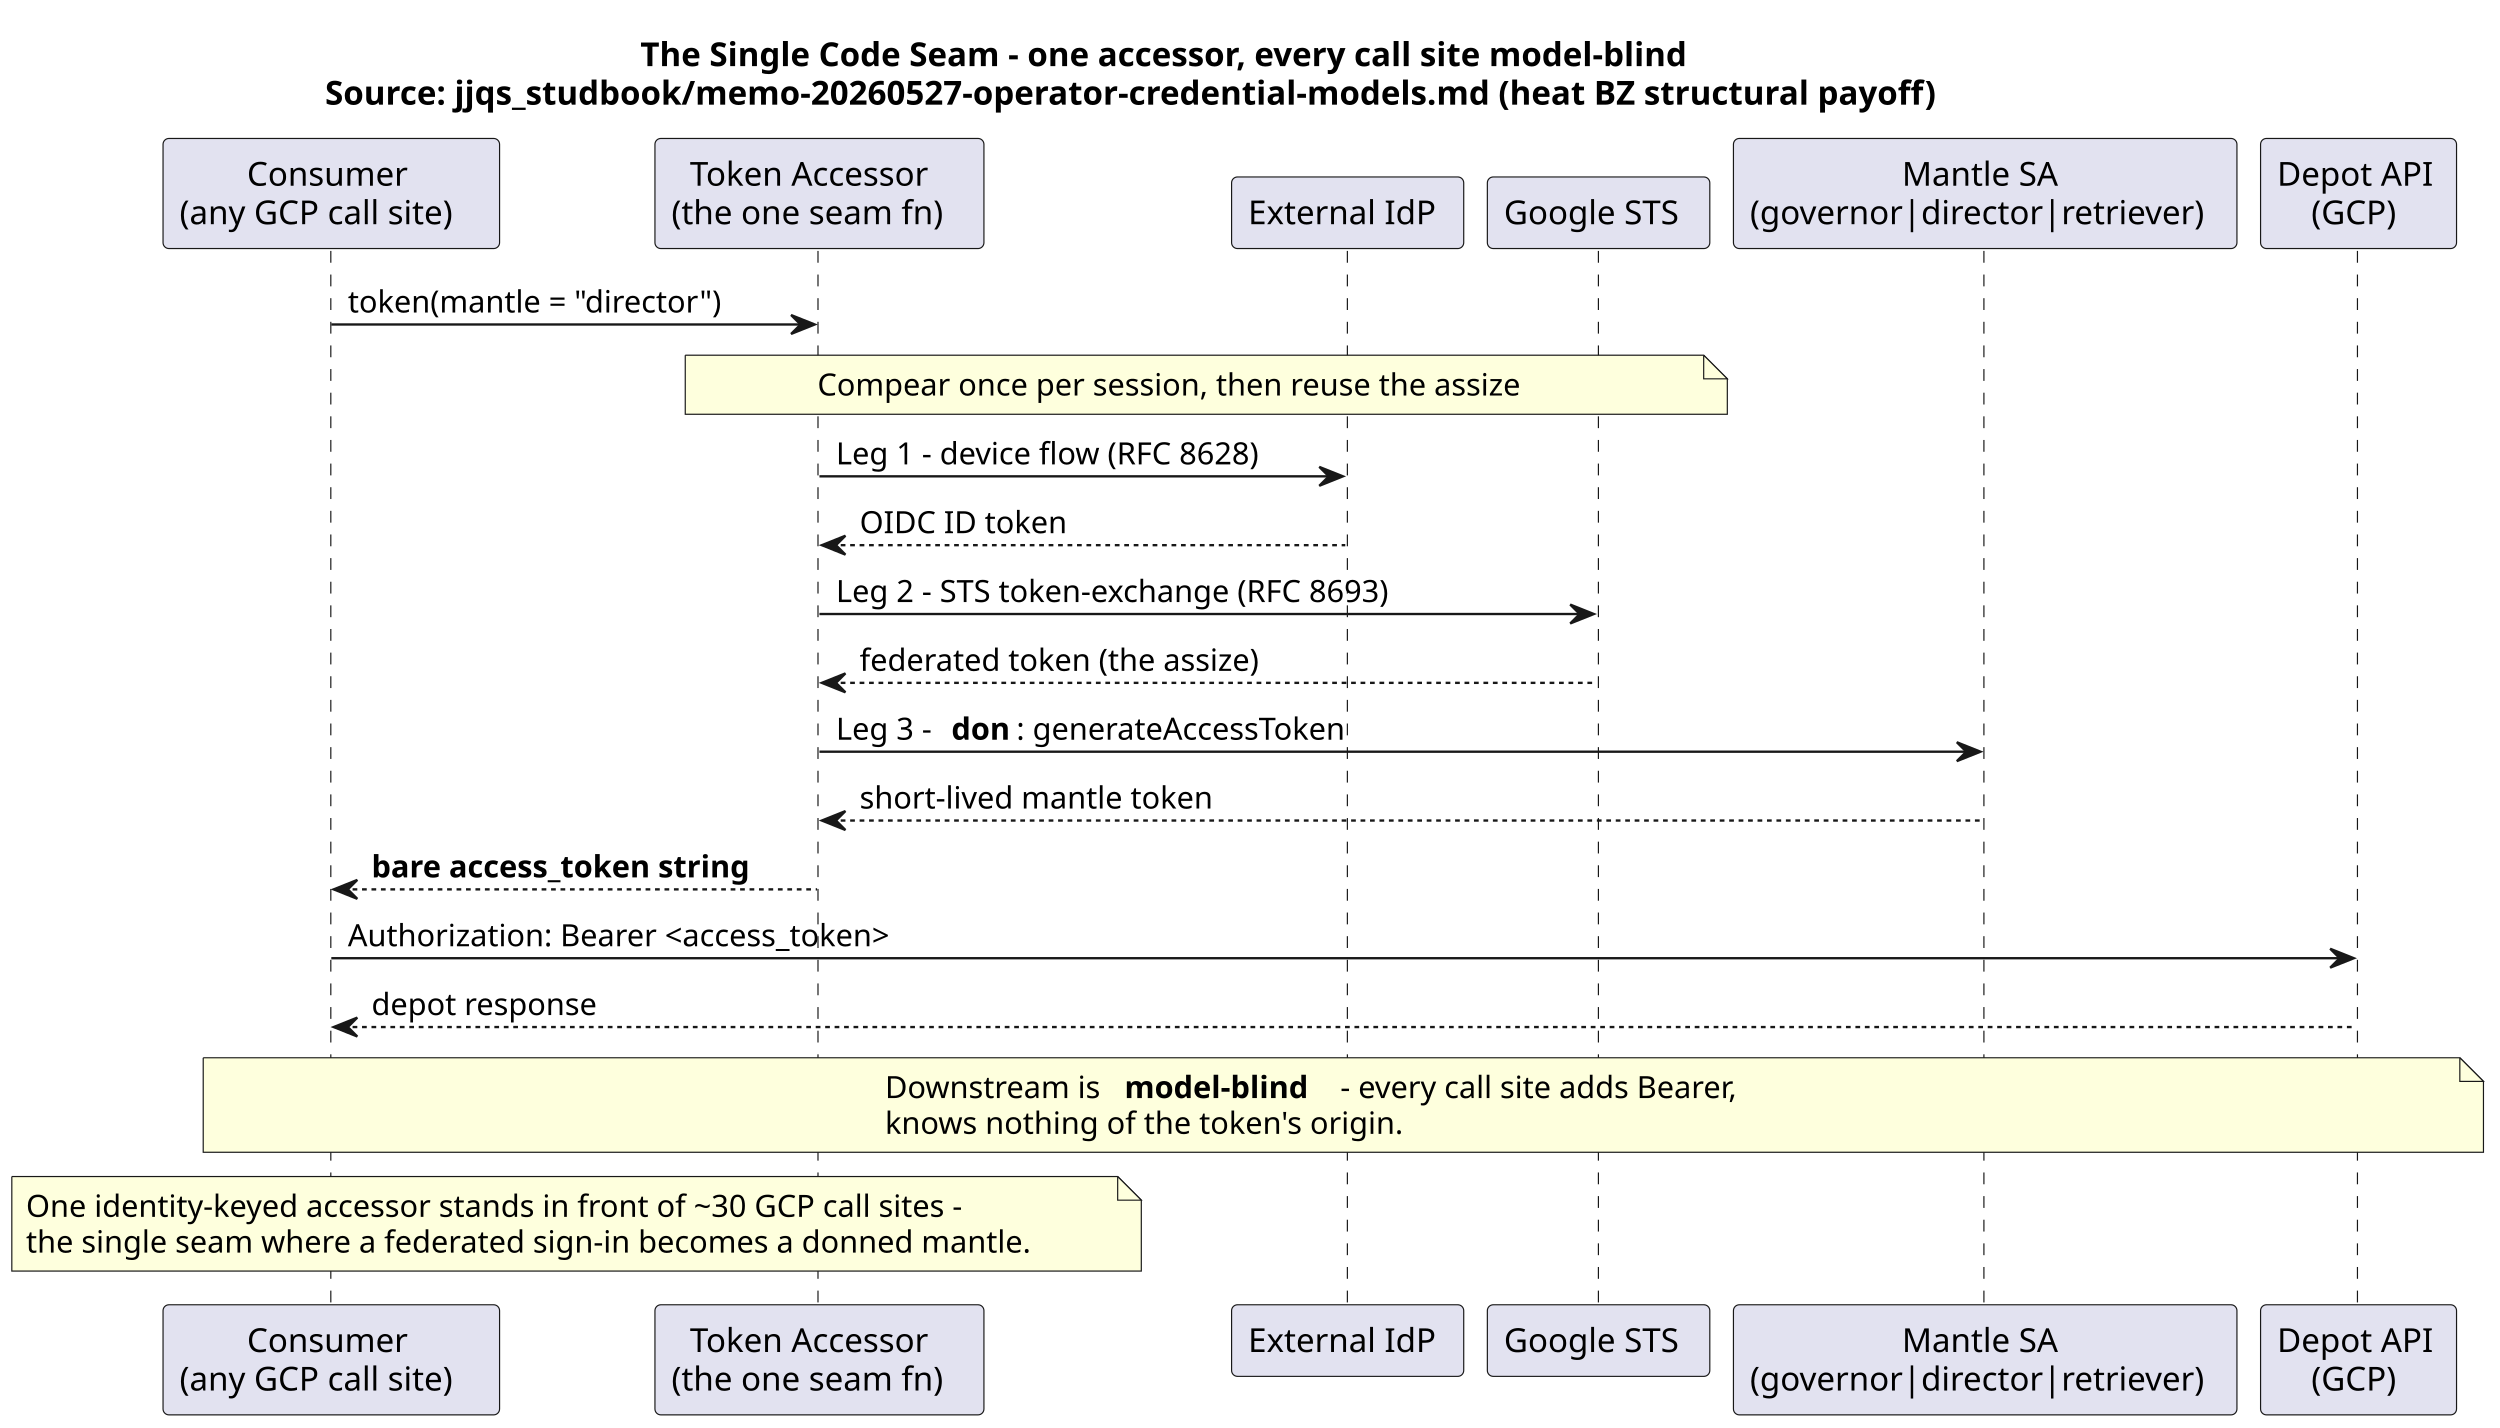
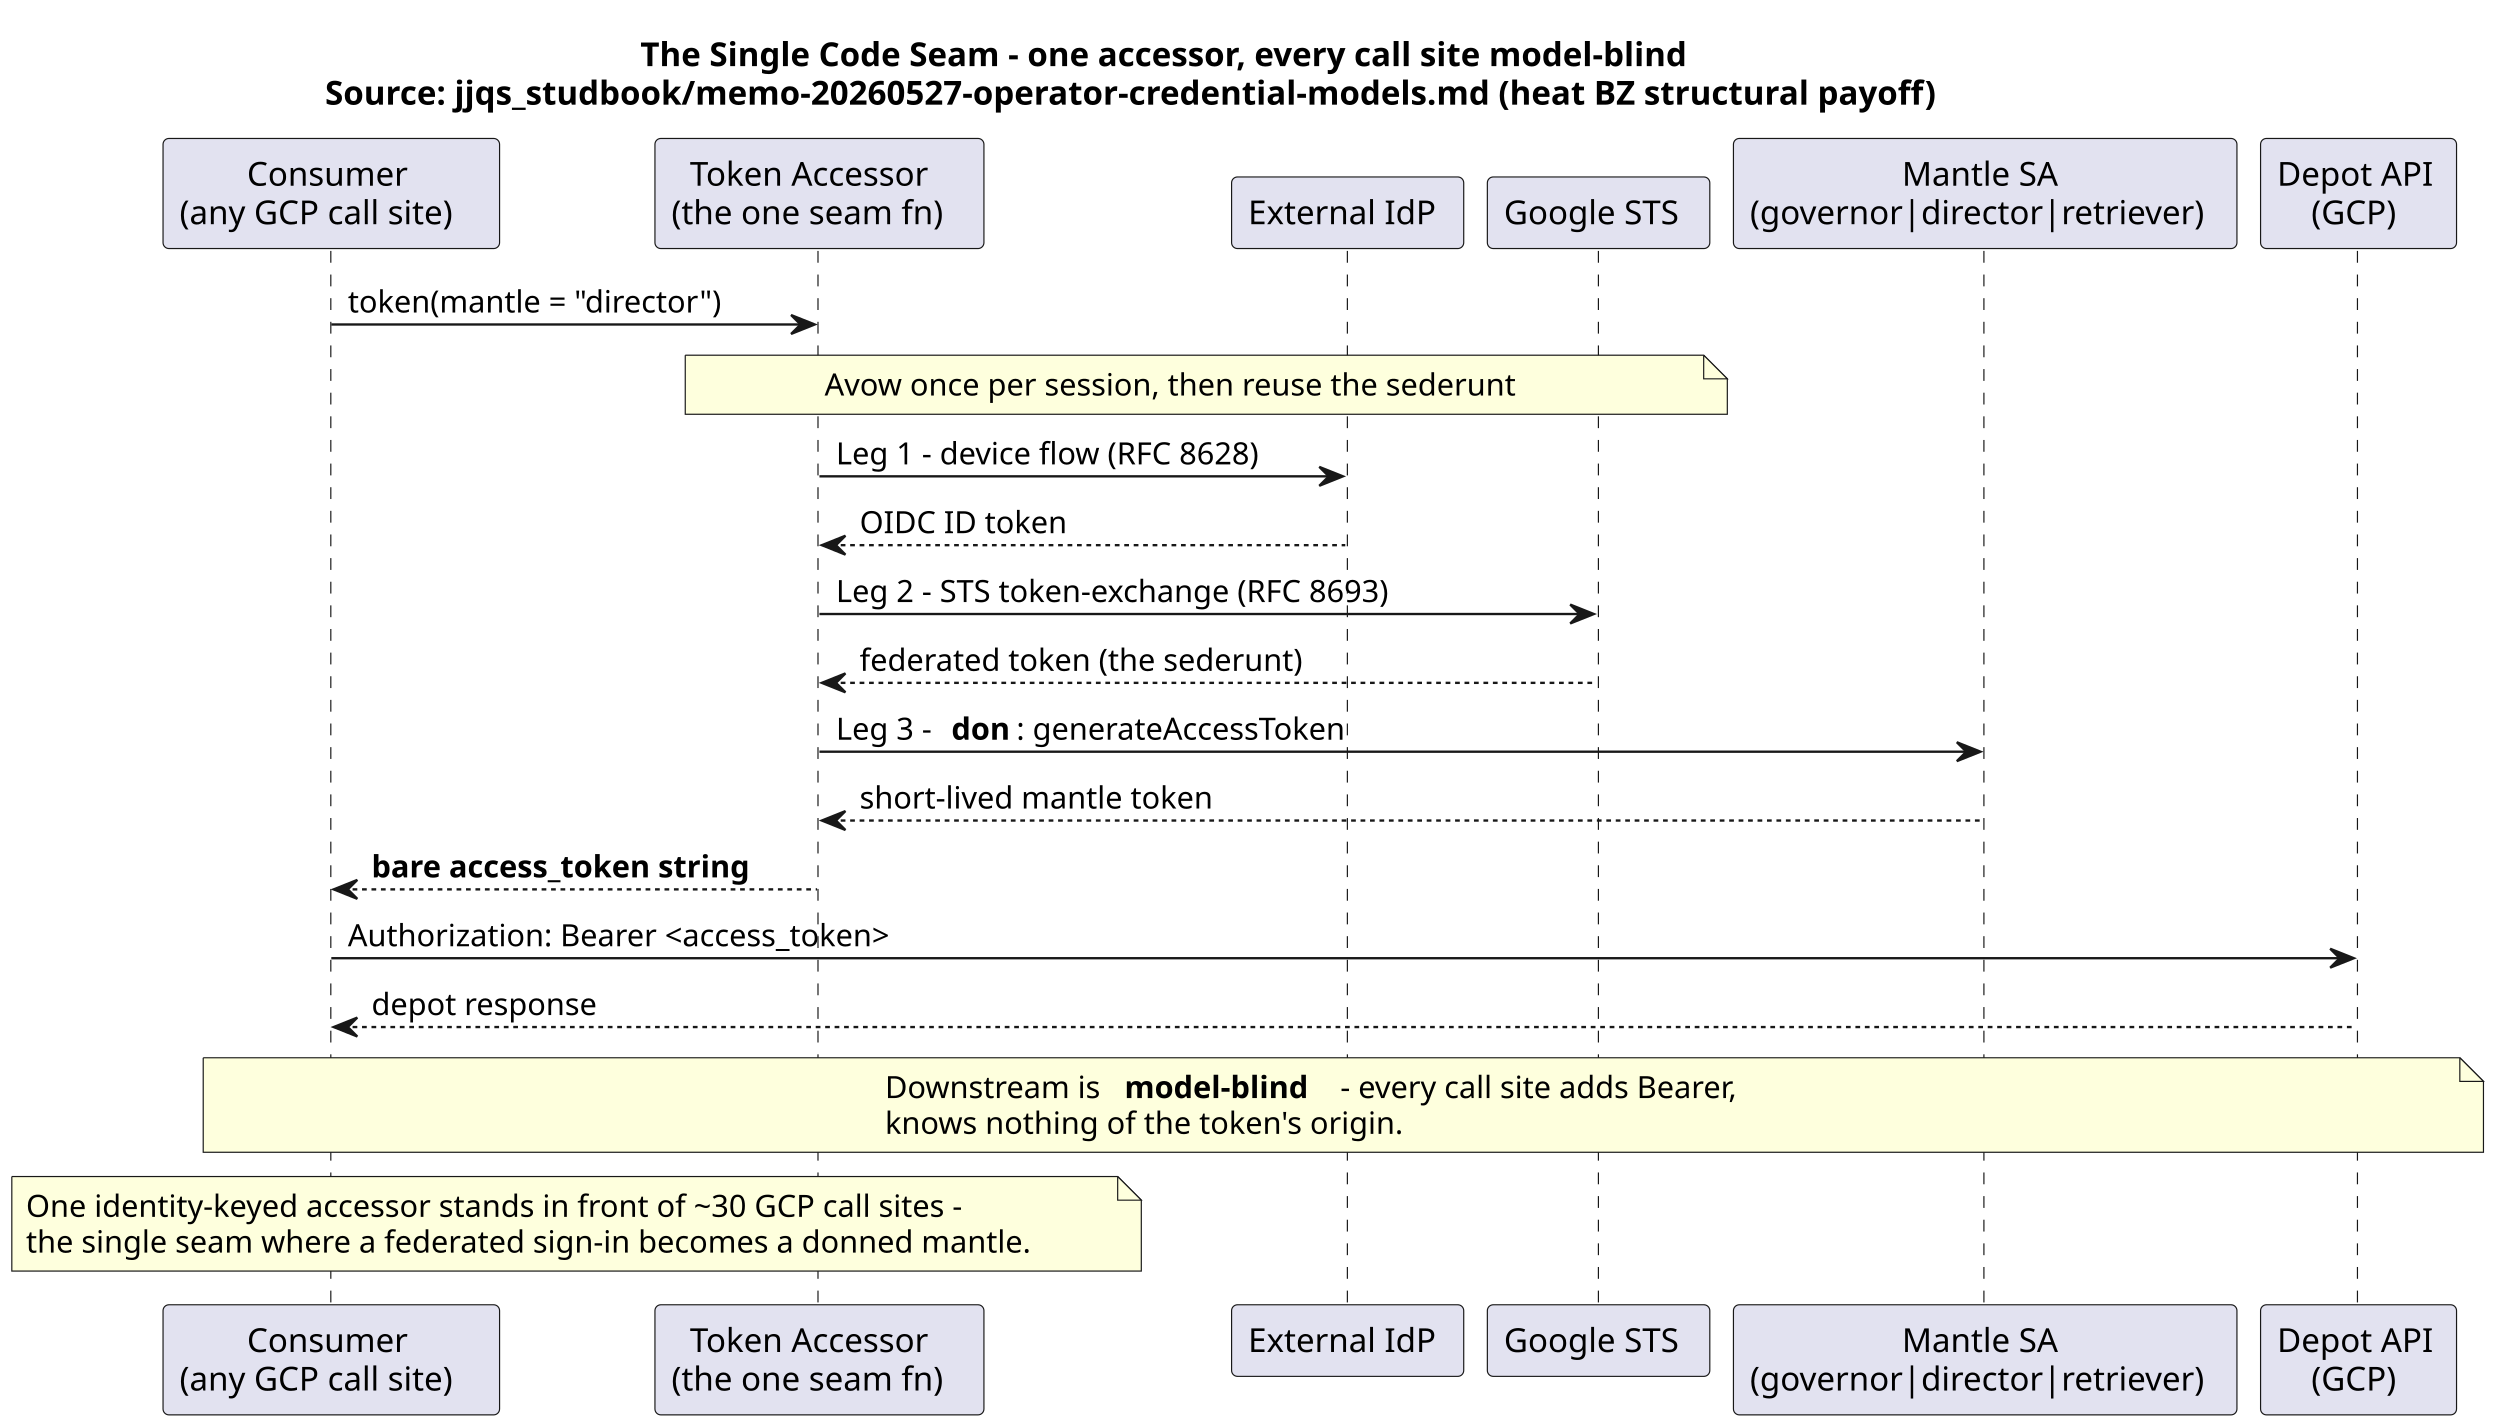
<svg xmlns="http://www.w3.org/2000/svg" contentStyleType="text/css" data-diagram-type="SEQUENCE" height="604px" preserveAspectRatio="none" style="width:1058px;height:604px;background:#FFFFFF;" version="1.1" viewBox="0 0 1058 604" width="1058px" zoomAndPan="magnify">
  <defs />
  <g>
    <text fill="#000000" font-family="sans-serif" font-size="14" font-weight="bold" lengthAdjust="spacing" textLength="513.625" x="270.991" y="27.995">The Single Code Seam - one accessor, every call site model-blind</text>
    <text fill="#000000" font-family="sans-serif" font-size="14" font-weight="bold" lengthAdjust="spacing" textLength="780.466" x="137.571" y="44.292">Source: jjqs_studbook/memo-20260527-operator-credential-models.md (heat BZ structural payoff)</text>
    <g class="participant-lifeline" data-entity-uid="part1" data-qualified-name="CONS" id="part1-lifeline">
      <g>
        <rect fill="#000000" fill-opacity="0" height="446.992" width="8" x="136.21" y="106.188" />
        <line style="stroke:#181818;stroke-width:0.5;stroke-dasharray:5,5;" x1="140" x2="140" y1="106.188" y2="553.18" />
      </g>
    </g>
    <g class="participant-lifeline" data-entity-uid="part2" data-qualified-name="ACC" id="part2-lifeline">
      <g>
        <rect fill="#000000" fill-opacity="0" height="446.992" width="8" x="342.788" y="106.188" />
        <line style="stroke:#181818;stroke-width:0.5;stroke-dasharray:5,5;" x1="346.174" x2="346.174" y1="106.188" y2="553.18" />
      </g>
    </g>
    <g class="participant-lifeline" data-entity-uid="part3" data-qualified-name="IDP" id="part3-lifeline">
      <g>
        <rect fill="#000000" fill-opacity="0" height="446.992" width="8" x="566.326" y="106.188" />
        <line style="stroke:#181818;stroke-width:0.5;stroke-dasharray:5,5;" x1="570.207" x2="570.207" y1="106.188" y2="553.18" />
      </g>
    </g>
    <g class="participant-lifeline" data-entity-uid="part4" data-qualified-name="STS" id="part4-lifeline">
      <g>
        <rect fill="#000000" fill-opacity="0" height="446.992" width="8" x="672.518" y="106.188" />
        <line style="stroke:#181818;stroke-width:0.5;stroke-dasharray:5,5;" x1="676.446" x2="676.446" y1="106.188" y2="553.18" />
      </g>
    </g>
    <g class="participant-lifeline" data-entity-uid="part5" data-qualified-name="SA" id="part5-lifeline">
      <g>
        <rect fill="#000000" fill-opacity="0" height="446.992" width="8" x="836.132" y="106.188" />
        <line style="stroke:#181818;stroke-width:0.5;stroke-dasharray:5,5;" x1="839.59" x2="839.59" y1="106.188" y2="553.18" />
      </g>
    </g>
    <g class="participant-lifeline" data-entity-uid="part6" data-qualified-name="GCP" id="part6-lifeline">
      <g>
        <rect fill="#000000" fill-opacity="0" height="446.992" width="8" x="994.14" y="106.188" />
        <line style="stroke:#181818;stroke-width:0.5;stroke-dasharray:5,5;" x1="997.673" x2="997.673" y1="106.188" y2="553.18" />
      </g>
    </g>
    <g class="participant participant-head" data-entity-uid="part1" data-qualified-name="CONS" id="part1-head">
      <rect fill="#E2E2F0" height="46.594" rx="2.5" ry="2.5" style="stroke:#181818;stroke-width:0.5;" width="142.42" x="69" y="58.594" />
      <text fill="#000000" font-family="sans-serif" font-size="14" lengthAdjust="spacing" textLength="71.388" x="104.516" y="78.589">Consumer</text>
      <text fill="#000000" font-family="sans-serif" font-size="14" lengthAdjust="spacing" textLength="128.42" x="76" y="94.886">(any GCP call site)</text>
    </g>
    <g class="participant participant-tail" data-entity-uid="part1" data-qualified-name="CONS" id="part1-tail">
      <rect fill="#E2E2F0" height="46.594" rx="2.5" ry="2.5" style="stroke:#181818;stroke-width:0.5;" width="142.42" x="69" y="552.18" />
      <text fill="#000000" font-family="sans-serif" font-size="14" lengthAdjust="spacing" textLength="71.388" x="104.516" y="572.175">Consumer</text>
      <text fill="#000000" font-family="sans-serif" font-size="14" lengthAdjust="spacing" textLength="128.42" x="76" y="588.472">(any GCP call site)</text>
    </g>
    <g class="participant participant-head" data-entity-uid="part2" data-qualified-name="ACC" id="part2-head">
      <rect fill="#E2E2F0" height="46.594" rx="2.5" ry="2.5" style="stroke:#181818;stroke-width:0.5;" width="139.227" x="277.174" y="58.594" />
      <text fill="#000000" font-family="sans-serif" font-size="14" lengthAdjust="spacing" textLength="109.655" x="291.96" y="78.589">Token Accessor</text>
      <text fill="#000000" font-family="sans-serif" font-size="14" lengthAdjust="spacing" textLength="125.228" x="284.174" y="94.886">(the one seam fn)</text>
    </g>
    <g class="participant participant-tail" data-entity-uid="part2" data-qualified-name="ACC" id="part2-tail">
      <rect fill="#E2E2F0" height="46.594" rx="2.5" ry="2.5" style="stroke:#181818;stroke-width:0.5;" width="139.227" x="277.174" y="552.18" />
      <text fill="#000000" font-family="sans-serif" font-size="14" lengthAdjust="spacing" textLength="109.655" x="291.96" y="572.175">Token Accessor</text>
      <text fill="#000000" font-family="sans-serif" font-size="14" lengthAdjust="spacing" textLength="125.228" x="284.174" y="588.472">(the one seam fn)</text>
    </g>
    <g class="participant participant-head" data-entity-uid="part3" data-qualified-name="IDP" id="part3-head">
      <rect fill="#E2E2F0" height="30.297" rx="2.5" ry="2.5" style="stroke:#181818;stroke-width:0.5;" width="98.239" x="521.207" y="74.891" />
      <text fill="#000000" font-family="sans-serif" font-size="14" lengthAdjust="spacing" textLength="84.239" x="528.207" y="94.886">External IdP</text>
    </g>
    <g class="participant participant-tail" data-entity-uid="part3" data-qualified-name="IDP" id="part3-tail">
      <rect fill="#E2E2F0" height="30.297" rx="2.5" ry="2.5" style="stroke:#181818;stroke-width:0.5;" width="98.239" x="521.207" y="552.18" />
      <text fill="#000000" font-family="sans-serif" font-size="14" lengthAdjust="spacing" textLength="84.239" x="528.207" y="572.175">External IdP</text>
    </g>
    <g class="participant participant-head" data-entity-uid="part4" data-qualified-name="STS" id="part4-head">
      <rect fill="#E2E2F0" height="30.297" rx="2.5" ry="2.5" style="stroke:#181818;stroke-width:0.5;" width="94.144" x="629.446" y="74.891" />
      <text fill="#000000" font-family="sans-serif" font-size="14" lengthAdjust="spacing" textLength="80.144" x="636.446" y="94.886">Google STS</text>
    </g>
    <g class="participant participant-tail" data-entity-uid="part4" data-qualified-name="STS" id="part4-tail">
      <rect fill="#E2E2F0" height="30.297" rx="2.5" ry="2.5" style="stroke:#181818;stroke-width:0.5;" width="94.144" x="629.446" y="552.18" />
      <text fill="#000000" font-family="sans-serif" font-size="14" lengthAdjust="spacing" textLength="80.144" x="636.446" y="572.175">Google STS</text>
    </g>
    <g class="participant participant-head" data-entity-uid="part5" data-qualified-name="SA" id="part5-head">
      <rect fill="#E2E2F0" height="46.594" rx="2.5" ry="2.5" style="stroke:#181818;stroke-width:0.5;" width="213.083" x="733.59" y="58.594" />
      <text fill="#000000" font-family="sans-serif" font-size="14" lengthAdjust="spacing" textLength="70.438" x="804.913" y="78.589">Mantle SA</text>
      <text fill="#000000" font-family="sans-serif" font-size="14" lengthAdjust="spacing" textLength="199.083" x="740.59" y="94.886">(governor|director|retriever)</text>
    </g>
    <g class="participant participant-tail" data-entity-uid="part5" data-qualified-name="SA" id="part5-tail">
      <rect fill="#E2E2F0" height="46.594" rx="2.5" ry="2.5" style="stroke:#181818;stroke-width:0.5;" width="213.083" x="733.59" y="552.18" />
      <text fill="#000000" font-family="sans-serif" font-size="14" lengthAdjust="spacing" textLength="70.438" x="804.913" y="572.175">Mantle SA</text>
      <text fill="#000000" font-family="sans-serif" font-size="14" lengthAdjust="spacing" textLength="199.083" x="740.59" y="588.472">(governor|director|retriever)</text>
    </g>
    <g class="participant participant-head" data-entity-uid="part6" data-qualified-name="GCP" id="part6-head">
      <rect fill="#E2E2F0" height="46.594" rx="2.5" ry="2.5" style="stroke:#181818;stroke-width:0.5;" width="82.934" x="956.673" y="58.594" />
      <text fill="#000000" font-family="sans-serif" font-size="14" lengthAdjust="spacing" textLength="68.934" x="963.673" y="78.589">Depot API</text>
      <text fill="#000000" font-family="sans-serif" font-size="14" lengthAdjust="spacing" textLength="39.99" x="978.145" y="94.886">(GCP)</text>
    </g>
    <g class="participant participant-tail" data-entity-uid="part6" data-qualified-name="GCP" id="part6-tail">
      <rect fill="#E2E2F0" height="46.594" rx="2.5" ry="2.5" style="stroke:#181818;stroke-width:0.5;" width="82.934" x="956.673" y="552.18" />
      <text fill="#000000" font-family="sans-serif" font-size="14" lengthAdjust="spacing" textLength="68.934" x="963.673" y="572.175">Depot API</text>
      <text fill="#000000" font-family="sans-serif" font-size="14" lengthAdjust="spacing" textLength="39.99" x="978.145" y="588.472">(GCP)</text>
    </g>
    <g class="message" data-entity-1="part1" data-entity-2="part2" id="msg1">
      <polygon fill="#181818" points="334.788,133.32,344.788,137.32,334.788,141.32,338.788,137.32" style="stroke:#181818;stroke-width:1;" />
      <line style="stroke:#181818;stroke-width:1;" x1="140.21" x2="340.788" y1="137.32" y2="137.32" />
      <text fill="#000000" font-family="sans-serif" font-size="13" lengthAdjust="spacing" textLength="174.402" x="147.21" y="132.254">token(mantle = "director")</text>
    </g>
    <path d="M290,150.32 L290,175.32 L731,175.32 L731,160.32 L721,150.32 L290,150.32" fill="#FEFFDD" style="stroke:#181818;stroke-width:0.5;" />
    <path d="M721,150.32 L721,160.32 L731,160.32 L721,150.32" fill="#FEFFDD" style="stroke:#181818;stroke-width:0.5;" />
-     <text fill="#000000" font-family="sans-serif" font-size="13" lengthAdjust="spacing" textLength="320.576" x="345.92" y="167.387">Compear once per session, then reuse the assize</text>
+     <text fill="#000000" font-family="sans-serif" font-size="13" lengthAdjust="spacing" textLength="314.488" x="348.964" y="167.387">Avow once per session, then reuse the sederunt</text>
    <g class="message" data-entity-1="part2" data-entity-2="part3" id="msg2">
      <polygon fill="#181818" points="558.326,197.586,568.326,201.586,558.326,205.586,562.326,201.586" style="stroke:#181818;stroke-width:1;" />
      <line style="stroke:#181818;stroke-width:1;" x1="346.788" x2="564.326" y1="201.586" y2="201.586" />
      <text fill="#000000" font-family="sans-serif" font-size="13" lengthAdjust="spacing" textLength="199.539" x="353.788" y="196.52">Leg 1 - device flow (RFC 8628)</text>
    </g>
    <g class="message" data-entity-1="part3" data-entity-2="part2" id="msg3">
      <polygon fill="#181818" points="357.788,226.719,347.788,230.719,357.788,234.719,353.788,230.719" style="stroke:#181818;stroke-width:1;" />
      <line style="stroke:#181818;stroke-width:1;stroke-dasharray:2,2;" x1="351.788" x2="569.326" y1="230.719" y2="230.719" />
      <text fill="#000000" font-family="sans-serif" font-size="13" lengthAdjust="spacing" textLength="92.079" x="363.788" y="225.653">OIDC ID token</text>
    </g>
    <g class="message" data-entity-1="part2" data-entity-2="part4" id="msg4">
      <polygon fill="#181818" points="664.518,255.852,674.518,259.852,664.518,263.852,668.518,259.852" style="stroke:#181818;stroke-width:1;" />
      <line style="stroke:#181818;stroke-width:1;" x1="346.788" x2="670.518" y1="259.852" y2="259.852" />
      <text fill="#000000" font-family="sans-serif" font-size="13" lengthAdjust="spacing" textLength="259.549" x="353.788" y="254.786">Leg 2 - STS token-exchange (RFC 8693)</text>
    </g>
    <g class="message" data-entity-1="part4" data-entity-2="part2" id="msg5">
      <polygon fill="#181818" points="357.788,284.984,347.788,288.984,357.788,292.984,353.788,288.984" style="stroke:#181818;stroke-width:1;" />
      <line style="stroke:#181818;stroke-width:1;stroke-dasharray:2,2;" x1="351.788" x2="675.518" y1="288.984" y2="288.984" />
-       <text fill="#000000" font-family="sans-serif" font-size="13" lengthAdjust="spacing" textLength="184.12" x="363.788" y="283.918">federated token (the assize)</text>
+       <text fill="#000000" font-family="sans-serif" font-size="13" lengthAdjust="spacing" textLength="202.116" x="363.788" y="283.918">federated token (the sederunt)</text>
    </g>
    <g class="message" data-entity-1="part2" data-entity-2="part5" id="msg6">
      <polygon fill="#181818" points="828.132,314.117,838.132,318.117,828.132,322.117,832.132,318.117" style="stroke:#181818;stroke-width:1;" />
      <line style="stroke:#181818;stroke-width:1;" x1="346.788" x2="834.132" y1="318.117" y2="318.117" />
      <text fill="#000000" font-family="sans-serif" font-size="13" lengthAdjust="spacing" textLength="44.719" x="353.788" y="313.051">Leg 3 -</text>
      <text fill="#000000" font-family="sans-serif" font-size="13" font-weight="bold" lengthAdjust="spacing" textLength="27.492" x="402.639" y="313.051">don</text>
      <text fill="#000000" font-family="sans-serif" font-size="13" lengthAdjust="spacing" textLength="151.798" x="430.131" y="313.051">: generateAccessToken</text>
    </g>
    <g class="message" data-entity-1="part5" data-entity-2="part2" id="msg7">
      <polygon fill="#181818" points="357.788,343.25,347.788,347.25,357.788,351.25,353.788,347.25" style="stroke:#181818;stroke-width:1;" />
      <line style="stroke:#181818;stroke-width:1;stroke-dasharray:2,2;" x1="351.788" x2="839.132" y1="347.25" y2="347.25" />
      <text fill="#000000" font-family="sans-serif" font-size="13" lengthAdjust="spacing" textLength="159.923" x="363.788" y="342.184">short-lived mantle token</text>
    </g>
    <g class="message" data-entity-1="part2" data-entity-2="part1" id="msg8">
      <polygon fill="#181818" points="151.21,372.383,141.21,376.383,151.21,380.383,147.21,376.383" style="stroke:#181818;stroke-width:1;" />
      <line style="stroke:#181818;stroke-width:1;stroke-dasharray:2,2;" x1="145.21" x2="345.788" y1="376.383" y2="376.383" />
      <text fill="#000000" font-family="sans-serif" font-size="13" font-weight="bold" lengthAdjust="spacing" textLength="182.578" x="157.21" y="371.317">bare access_token string</text>
    </g>
    <g class="message" data-entity-1="part1" data-entity-2="part6" id="msg9">
      <polygon fill="#181818" points="986.14,401.516,996.14,405.516,986.14,409.516,990.14,405.516" style="stroke:#181818;stroke-width:1;" />
      <line style="stroke:#181818;stroke-width:1;" x1="140.21" x2="992.14" y1="405.516" y2="405.516" />
      <text fill="#000000" font-family="sans-serif" font-size="13" lengthAdjust="spacing" textLength="252.192" x="147.21" y="400.45">Authorization: Bearer &lt;access_token&gt;</text>
    </g>
    <g class="message" data-entity-1="part6" data-entity-2="part1" id="msg10">
      <polygon fill="#181818" points="151.21,430.648,141.21,434.648,151.21,438.648,147.21,434.648" style="stroke:#181818;stroke-width:1;" />
      <line style="stroke:#181818;stroke-width:1;stroke-dasharray:2,2;" x1="145.21" x2="997.14" y1="434.648" y2="434.648" />
      <text fill="#000000" font-family="sans-serif" font-size="13" lengthAdjust="spacing" textLength="101.017" x="157.21" y="429.582">depot response</text>
    </g>
    <path d="M86,447.648 L86,487.648 L1051,487.648 L1051,457.648 L1041,447.648 L86,447.648" fill="#FEFFDD" style="stroke:#181818;stroke-width:0.5;" />
    <path d="M1041,447.648 L1041,457.648 L1051,457.648 L1041,447.648" fill="#FEFFDD" style="stroke:#181818;stroke-width:0.5;" />
    <text fill="#000000" font-family="sans-serif" font-size="13" lengthAdjust="spacing" textLength="97.195" x="374.537" y="464.715">Downstream is</text>
    <text fill="#000000" font-family="sans-serif" font-size="13" font-weight="bold" lengthAdjust="spacing" textLength="87.23" x="475.865" y="464.715">model-blind</text>
    <text fill="#000000" font-family="sans-serif" font-size="13" lengthAdjust="spacing" textLength="186.843" x="567.227" y="464.715">- every call site adds Bearer,</text>
    <text fill="#000000" font-family="sans-serif" font-size="13" lengthAdjust="spacing" textLength="233.594" x="374.537" y="479.848">knows nothing of the token's origin.</text>
    <path d="M5,497.914 L5,537.914 L483,537.914 L483,507.914 L473,497.914 L5,497.914" fill="#FEFFDD" style="stroke:#181818;stroke-width:0.5;" />
    <path d="M473,497.914 L473,507.914 L483,507.914 L473,497.914" fill="#FEFFDD" style="stroke:#181818;stroke-width:0.5;" />
    <text fill="#000000" font-family="sans-serif" font-size="13" lengthAdjust="spacing" textLength="433.19" x="11" y="514.981">One identity-keyed accessor stands in front of ~30 GCP call sites -</text>
    <text fill="#000000" font-family="sans-serif" font-size="13" lengthAdjust="spacing" textLength="457.019" x="11" y="530.114">the single seam where a federated sign-in becomes a donned mantle.</text>
  </g>
</svg>
